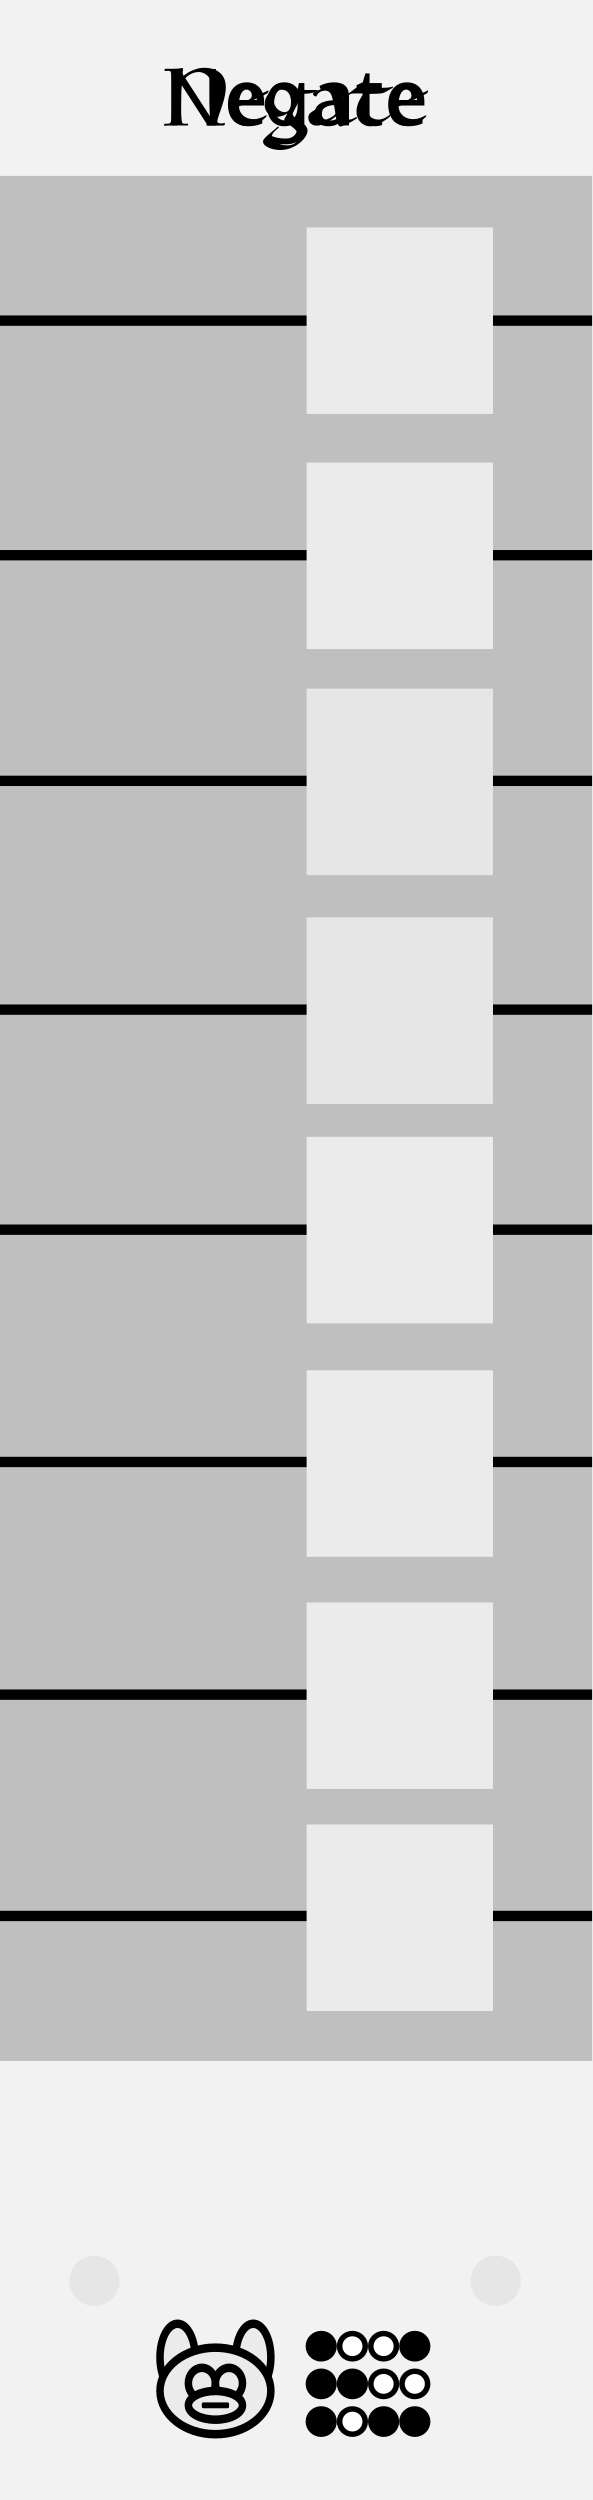
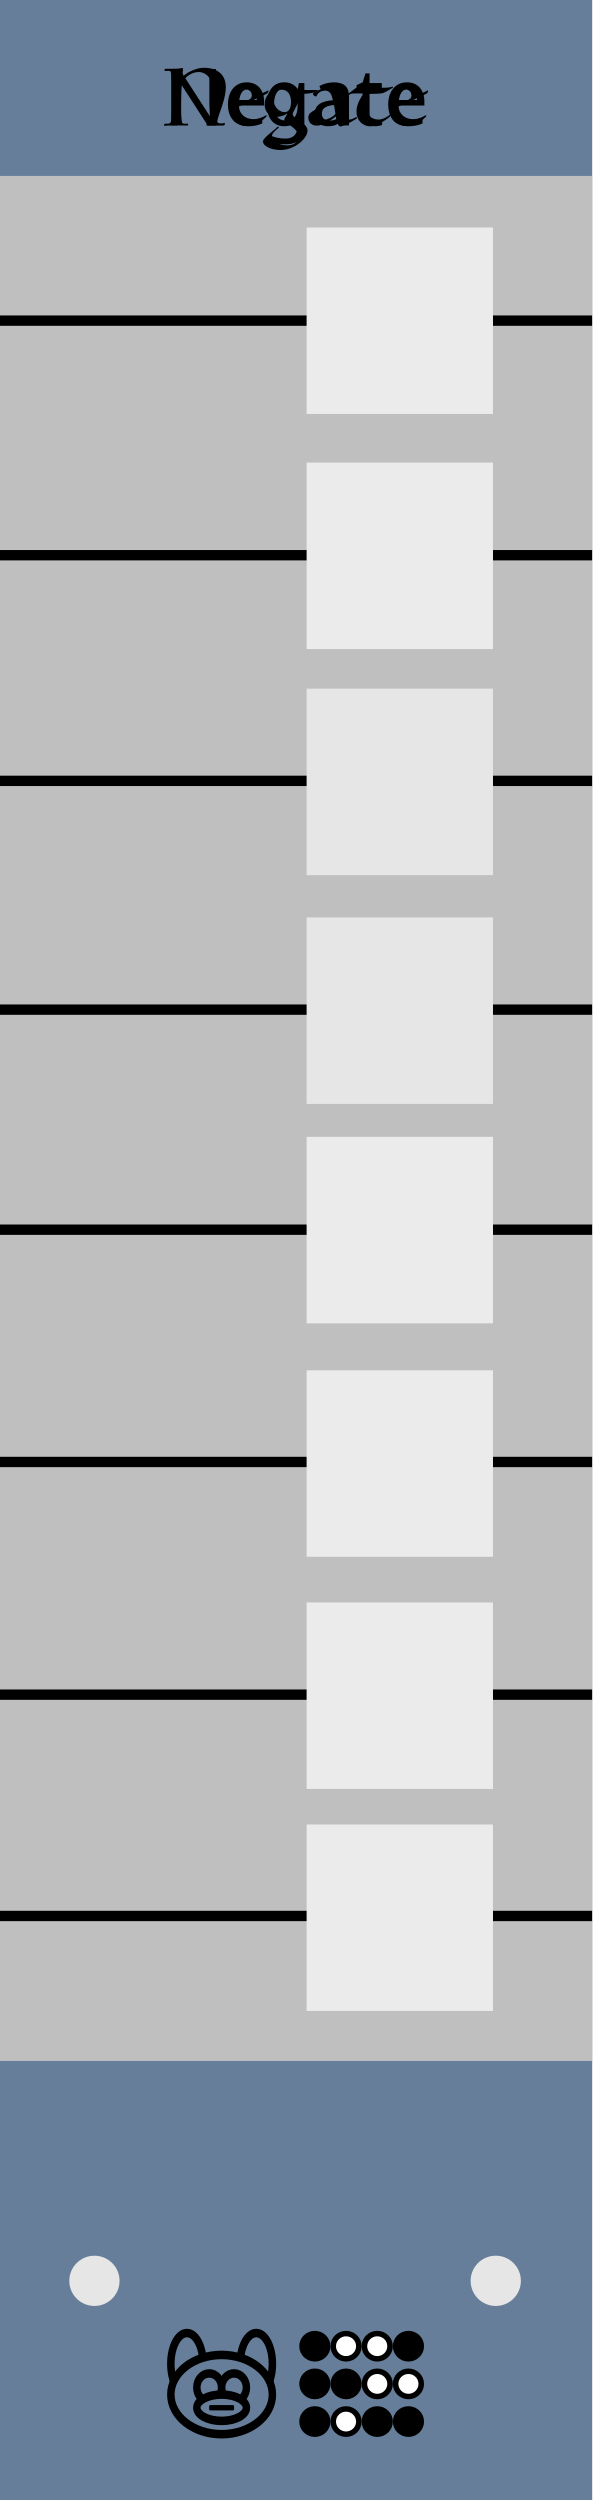
<svg xmlns="http://www.w3.org/2000/svg" width="100%" height="100%" viewBox="0 0 90 380" version="1.1" xml:space="preserve" style="fill-rule:evenodd;clip-rule:evenodd;stroke-linecap:round;stroke-linejoin:round;stroke-miterlimit:1.5;">
  <g transform="matrix(0.539096,0,0,1.48634,-14.5469,-44.3619)">
-     <rect x="26.984" y="29.846" width="166.946" height="255.662" style="fill:rgb(242,242,242);" />
+     <rect x="26.984" y="29.846" width="166.946" height="255.662" style="fill:rgb(102,126,153);" />
  </g>
-   <g id="Label" transform="matrix(1,0,0,1,-12.2261,11.8096)">
+   <g id="Label" transform="matrix(1,0,0,1,-13.1943,11.8096)">
    <g transform="matrix(1,0,0,1,58.164,339.27)">
      <g transform="matrix(0.8973,0,0,0.884326,9.28968,12.4373)">
        <circle cx="3.434" cy="5.159" r="2.172" style="stroke:black;stroke-width:0.94px;" />
      </g>
      <g transform="matrix(0.8973,0,0,0.884326,4.54775,12.4373)">
        <circle cx="3.434" cy="5.159" r="2.172" style="fill:white;stroke:black;stroke-width:0.94px;" />
      </g>
      <g transform="matrix(0.8973,0,0,0.884326,-0.194181,12.4373)">
        <circle cx="3.434" cy="5.159" r="2.172" style="stroke:black;stroke-width:0.94px;" />
      </g>
      <g transform="matrix(0.8973,0,0,0.884326,14.0316,12.4373)">
        <circle cx="3.434" cy="5.159" r="2.172" style="stroke:black;stroke-width:0.94px;" />
      </g>
      <g transform="matrix(0.8973,0,0,0.884326,9.28968,6.70878)">
        <circle cx="3.434" cy="5.159" r="2.172" style="fill:white;stroke:black;stroke-width:0.94px;" />
      </g>
      <g transform="matrix(0.8973,0,0,0.884326,4.54775,6.70878)">
        <circle cx="3.434" cy="5.159" r="2.172" style="stroke:black;stroke-width:0.94px;" />
      </g>
      <g transform="matrix(0.8973,0,0,0.884326,-0.194181,6.70878)">
        <circle cx="3.434" cy="5.159" r="2.172" style="stroke:black;stroke-width:0.94px;" />
      </g>
      <g transform="matrix(0.8973,0,0,0.884326,14.0316,6.70878)">
        <circle cx="3.434" cy="5.159" r="2.172" style="fill:white;stroke:black;stroke-width:0.94px;" />
      </g>
      <g transform="matrix(0.8973,0,0,0.884326,9.28968,0.980236)">
        <circle cx="3.434" cy="5.159" r="2.172" style="fill:white;stroke:black;stroke-width:0.94px;" />
      </g>
      <g transform="matrix(0.8973,0,0,0.884326,4.54775,0.980236)">
        <circle cx="3.434" cy="5.159" r="2.172" style="fill:white;stroke:black;stroke-width:0.94px;" />
      </g>
      <g transform="matrix(0.8973,0,0,0.884326,-0.194181,0.980236)">
        <circle cx="3.434" cy="5.159" r="2.172" style="stroke:black;stroke-width:0.94px;" />
      </g>
      <g transform="matrix(0.8973,0,0,0.884326,14.0316,0.980236)">
        <circle cx="3.434" cy="5.159" r="2.172" style="stroke:black;stroke-width:0.94px;" />
      </g>
    </g>
-     <g transform="matrix(0.0195312,0,0,0.0221547,34.9714,337.813)">
+     <g transform="matrix(0.0178906,0,0,0.0202937,37.7207,339.525)">
      <g transform="matrix(1,0,0,1,-143.343,98.6554)">
-         <ellipse cx="360.896" cy="293.762" rx="136.961" ry="230.443" style="fill:rgb(235,235,235);stroke:black;stroke-width:58.45px;" />
+         <ellipse cx="360.896" cy="293.762" rx="136.961" ry="230.443" style="fill:rgb(102,126,153);stroke:black;stroke-width:63.81px;" />
      </g>
      <g transform="matrix(1,0,0,1,445.551,98.6554)">
-         <ellipse cx="360.896" cy="293.762" rx="136.961" ry="230.443" style="fill:rgb(235,235,235);stroke:black;stroke-width:58.45px;" />
+         <ellipse cx="360.896" cy="293.762" rx="136.961" ry="230.443" style="fill:rgb(102,126,153);stroke:black;stroke-width:63.81px;" />
      </g>
      <g transform="matrix(1,0,0,1,-34.3236,-20.6488)">
-         <ellipse cx="546.324" cy="643.509" rx="431.408" ry="296.899" style="fill:rgb(235,235,235);stroke:black;stroke-width:58.45px;" />
+         <ellipse cx="546.324" cy="643.509" rx="431.408" ry="296.899" style="fill:rgb(102,126,153);stroke:black;stroke-width:63.81px;" />
      </g>
-       <circle cx="406.664" cy="569.758" r="105.336" style="fill:rgb(235,235,235);stroke:black;stroke-width:58.45px;" />
+       <circle cx="406.664" cy="569.758" r="105.336" style="fill:rgb(102,126,153);stroke:black;stroke-width:63.81px;" />
      <g transform="matrix(1,0,0,1,210.672,0)">
-         <circle cx="406.664" cy="569.758" r="105.336" style="fill:rgb(235,235,235);stroke:black;stroke-width:58.45px;" />
+         <circle cx="406.664" cy="569.758" r="105.336" style="fill:rgb(102,126,153);stroke:black;stroke-width:63.81px;" />
      </g>
      <g transform="matrix(1,0,0,1,-53.1856,50.0357)">
-         <ellipse cx="565.186" cy="671.455" rx="210.672" ry="98.631" style="fill:rgb(235,235,235);stroke:black;stroke-width:58.45px;" />
+         <ellipse cx="565.186" cy="671.455" rx="210.672" ry="98.631" style="fill:rgb(102,126,153);stroke:black;stroke-width:63.81px;" />
      </g>
      <g transform="matrix(51.2,0,0,45.1371,0.670978,88.9676)">
        <path d="M12.057,13.791C12.057,13.668 11.958,13.568 11.835,13.568L8.139,13.568C8.016,13.568 7.916,13.668 7.916,13.791L7.916,14.236C7.916,14.359 8.016,14.458 8.139,14.458L11.835,14.458C11.958,14.458 12.057,14.359 12.057,14.236L12.057,13.791Z" />
      </g>
    </g>
  </g>
  <g transform="matrix(0.75,0,0,1,-44.1572,137.758)">
    <g transform="matrix(0.7112,0,0,72.8139,48.976,-21717.6)">
      <rect x="13.921" y="296.737" width="168.729" height="3.935" style="fill:rgb(191,191,191);" />
    </g>
    <g id="Bit8">
      <g id="Latch-ledbutton" transform="matrix(0.23319,0,0,0.175002,66.387,120.54)">
        <rect x="53.94" y="106.916" width="161.978" height="161.978" style="fill:rgb(191,191,191);" />
      </g>
      <g transform="matrix(3.30333,0,0,0.695794,-476.123,112.334)">
        <rect x="161.957" y="57.989" width="36.327" height="2.261" />
      </g>
      <g id="GateIn-input" transform="matrix(0.23319,0,0,0.175002,108.438,120.854)">
        <rect x="53.94" y="106.916" width="161.978" height="161.978" style="fill:rgb(235,235,235);" />
      </g>
    </g>
    <g id="Bit7">
      <g id="Latch-ledbutton1" transform="matrix(0.23319,0,0,0.175002,66.387,86.7884)">
        <rect x="53.94" y="106.916" width="161.978" height="161.978" style="fill:rgb(191,191,191);" />
      </g>
      <g transform="matrix(3.30333,0,0,0.695794,-476.123,78.6945)">
        <rect x="161.957" y="57.989" width="36.327" height="2.261" />
      </g>
      <g id="GateIn-input1" transform="matrix(0.23319,0,0,0.175002,108.438,87.1026)">
        <rect x="53.94" y="106.916" width="161.978" height="161.978" style="fill:rgb(235,235,235);" />
      </g>
    </g>
    <g id="Bit6">
      <g id="Latch-ledbutton2" transform="matrix(0.23319,0,0,0.175002,66.387,51.5037)">
        <rect x="53.94" y="106.916" width="161.978" height="161.978" style="fill:rgb(191,191,191);" />
      </g>
      <g transform="matrix(3.30333,0,0,0.695794,-476.123,43.3266)">
        <rect x="161.957" y="57.989" width="36.327" height="2.261" />
      </g>
      <g id="GateIn-input2" transform="matrix(0.23319,0,0,0.175002,108.438,51.8179)">
        <rect x="53.94" y="106.916" width="161.978" height="161.978" style="fill:rgb(235,235,235);" />
      </g>
    </g>
    <g id="Bit5">
      <g id="Latch-ledbutton3" transform="matrix(0.23319,0,0,0.175002,66.387,16.0181)">
        <rect x="53.94" y="106.916" width="161.978" height="161.978" style="fill:rgb(191,191,191);" />
      </g>
      <g transform="matrix(3.30333,0,0,0.695794,-476.123,8.01938)">
        <rect x="161.957" y="57.989" width="36.327" height="2.261" />
      </g>
      <g id="GateIn-input3" transform="matrix(0.23319,0,0,0.175002,108.438,16.3323)">
        <rect x="53.94" y="106.916" width="161.978" height="161.978" style="fill:rgb(235,235,235);" />
      </g>
    </g>
    <g id="Bit4">
      <g id="Latch-ledbutton4" transform="matrix(0.23319,0,0,0.175002,66.387,-52.1091)">
        <rect x="53.94" y="106.916" width="161.978" height="161.978" style="fill:rgb(191,191,191);" />
      </g>
      <g transform="matrix(3.30333,0,0,0.695794,-476.123,-60.2029)">
        <rect x="161.957" y="57.989" width="36.327" height="2.261" />
      </g>
      <g id="GateIn-input4" transform="matrix(0.23319,0,0,0.175002,108.438,-51.7948)">
        <rect x="53.94" y="106.916" width="161.978" height="161.978" style="fill:rgb(230,230,230);" />
      </g>
    </g>
    <g id="Bit3" transform="matrix(1,0,0,1,7.81597e-14,34.7756)">
      <g id="Latch-ledbutton5" transform="matrix(0.23319,0,0,0.175002,66.387,-52.1091)">
        <rect x="53.94" y="106.916" width="161.978" height="161.978" style="fill:rgb(191,191,191);" />
      </g>
      <g transform="matrix(3.30333,0,0,0.695794,-476.123,-60.2029)">
        <rect x="161.957" y="57.989" width="36.327" height="2.261" />
      </g>
      <g id="GateIn-input5" transform="matrix(0.23319,0,0,0.175002,108.438,-51.7948)">
        <rect x="53.94" y="106.916" width="161.978" height="161.978" style="fill:rgb(230,230,230);" />
      </g>
    </g>
    <g id="Bit2">
      <g id="Latch-ledbutton6" transform="matrix(0.23319,0,0,0.175002,66.387,-86.47)">
        <rect x="53.94" y="106.916" width="161.978" height="161.978" style="fill:rgb(191,191,191);" />
      </g>
      <g transform="matrix(3.30333,0,0,0.695794,-476.123,-94.5002)">
        <rect x="161.957" y="57.989" width="36.327" height="2.261" />
      </g>
      <g id="GateIn-input6" transform="matrix(0.23319,0,0,0.175002,108.438,-86.1558)">
        <rect x="53.94" y="106.916" width="161.978" height="161.978" style="fill:rgb(235,235,235);" />
      </g>
    </g>
    <g id="Bit1">
      <g id="Latch-ledbutton7" transform="matrix(0.23319,0,0,0.175002,66.387,-122.208)">
        <rect x="53.94" y="106.916" width="161.978" height="161.978" style="fill:rgb(191,191,191);" />
      </g>
      <g transform="matrix(3.30333,0,0,0.695794,-476.123,-130.158)">
        <rect x="161.957" y="57.989" width="36.327" height="2.261" />
      </g>
      <g id="GateIn-input7" transform="matrix(0.23319,0,0,0.175002,108.438,-121.893)">
        <rect x="53.94" y="106.916" width="161.978" height="161.978" style="fill:rgb(235,235,235);" />
      </g>
    </g>
  </g>
  <g id="BusIn-led" transform="matrix(1,0,0,1,-27.8135,10.8256)">
    <circle cx="42.167" cy="335.861" r="3.82" style="fill:rgb(230,230,230);" />
  </g>
  <g id="BusOut-led" transform="matrix(1,0,0,1,33.1865,10.8256)">
    <circle cx="42.167" cy="335.861" r="3.82" style="fill:rgb(230,230,230);" />
  </g>
  <g transform="matrix(1,0,0,1,15,0)">
    <g transform="matrix(1,0,0,1,49.0135,-4.53575)">
      <path d="M-38.784,23.344C-38.696,23.344 -38.604,23.342 -38.508,23.338C-38.412,23.334 -38.336,23.324 -38.28,23.308C-38.224,23.292 -38.176,23.262 -38.136,23.218C-38.096,23.174 -38.06,23.094 -38.028,22.978C-37.996,22.862 -37.968,22.698 -37.944,22.486C-37.92,22.274 -37.902,21.992 -37.89,21.64C-37.878,21.288 -37.868,20.852 -37.86,20.332C-37.852,19.812 -37.848,19.184 -37.848,18.448C-37.848,17.848 -37.856,17.348 -37.872,16.948C-37.888,16.548 -37.912,16.226 -37.944,15.982C-37.976,15.738 -38.018,15.564 -38.07,15.46C-38.122,15.356 -38.188,15.304 -38.268,15.304C-38.308,15.304 -38.362,15.306 -38.43,15.31C-38.498,15.314 -38.568,15.316 -38.64,15.316C-38.712,15.316 -38.778,15.318 -38.838,15.322C-38.898,15.326 -38.936,15.328 -38.952,15.328C-38.968,15.328 -38.98,15.312 -38.988,15.28C-38.996,15.248 -39,15.216 -39,15.184C-39,15.152 -38.996,15.112 -38.988,15.064C-38.98,15.016 -38.952,14.992 -38.904,14.992L-37.836,14.992C-37.492,14.992 -37.208,14.984 -36.984,14.968C-36.76,14.952 -36.548,14.924 -36.348,14.884C-36.228,14.86 -36.176,14.9 -36.192,15.004C-36.2,15.052 -36.208,15.132 -36.216,15.244C-36.224,15.356 -36.234,15.476 -36.246,15.604C-36.258,15.732 -36.268,15.854 -36.276,15.97C-36.284,16.086 -36.288,16.172 -36.288,16.228C-36.192,16.116 -36.034,15.98 -35.814,15.82C-35.594,15.66 -35.336,15.508 -35.04,15.364C-34.744,15.22 -34.42,15.096 -34.068,14.992C-33.716,14.888 -33.36,14.836 -33,14.836C-32.52,14.836 -32.076,14.898 -31.668,15.022C-31.26,15.146 -30.91,15.33 -30.618,15.574C-30.326,15.818 -30.098,16.126 -29.934,16.498C-29.77,16.87 -29.688,17.308 -29.688,17.812C-29.688,18.14 -29.72,18.478 -29.784,18.826C-29.848,19.174 -29.928,19.52 -30.024,19.864C-30.12,20.208 -30.224,20.542 -30.336,20.866C-30.448,21.19 -30.552,21.49 -30.648,21.766C-30.744,22.042 -30.824,22.288 -30.888,22.504C-30.952,22.72 -30.984,22.888 -30.984,23.008C-30.984,23.096 -30.942,23.166 -30.858,23.218C-30.774,23.27 -30.628,23.296 -30.42,23.296C-30.308,23.296 -30.214,23.292 -30.138,23.284C-30.062,23.276 -29.996,23.252 -29.94,23.212C-29.908,23.196 -29.876,23.212 -29.844,23.26C-29.828,23.284 -29.82,23.312 -29.82,23.344C-29.82,23.384 -29.842,23.44 -29.886,23.512C-29.93,23.584 -29.98,23.62 -30.036,23.62L-30.456,23.62C-30.672,23.62 -30.906,23.622 -31.158,23.626C-31.41,23.63 -31.658,23.632 -31.902,23.632L-32.46,23.632C-32.58,23.632 -32.64,23.592 -32.64,23.512C-32.64,23.464 -32.636,23.434 -32.628,23.422C-32.62,23.41 -32.606,23.402 -32.586,23.398C-32.566,23.394 -32.542,23.386 -32.514,23.374C-32.486,23.362 -32.448,23.332 -32.4,23.284C-32.312,23.148 -32.22,22.922 -32.124,22.606C-32.028,22.29 -31.942,21.92 -31.866,21.496C-31.79,21.072 -31.726,20.612 -31.674,20.116C-31.622,19.62 -31.596,19.124 -31.596,18.628C-31.596,18.108 -31.656,17.652 -31.776,17.26C-31.896,16.868 -32.06,16.54 -32.268,16.276C-32.476,16.012 -32.716,15.814 -32.988,15.682C-33.26,15.55 -33.548,15.484 -33.852,15.484C-34.116,15.484 -34.386,15.534 -34.662,15.634C-34.938,15.734 -35.192,15.87 -35.424,16.042C-35.656,16.214 -35.858,16.414 -36.03,16.642C-36.202,16.87 -36.312,17.108 -36.36,17.356C-36.384,17.468 -36.404,17.664 -36.42,17.944C-36.436,18.224 -36.448,18.548 -36.456,18.916C-36.464,19.284 -36.47,19.672 -36.474,20.08C-36.478,20.488 -36.48,20.876 -36.48,21.244C-36.48,21.476 -36.476,21.698 -36.468,21.91C-36.46,22.122 -36.448,22.314 -36.432,22.486C-36.416,22.658 -36.4,22.804 -36.384,22.924C-36.368,23.044 -36.352,23.12 -36.336,23.152C-36.304,23.224 -36.268,23.274 -36.228,23.302C-36.188,23.33 -36.076,23.344 -35.892,23.344C-35.812,23.344 -35.75,23.34 -35.706,23.332C-35.662,23.324 -35.608,23.32 -35.544,23.32C-35.488,23.32 -35.452,23.342 -35.436,23.386C-35.42,23.43 -35.412,23.468 -35.412,23.5C-35.412,23.516 -35.426,23.54 -35.454,23.572C-35.482,23.604 -35.516,23.62 -35.556,23.62C-35.604,23.62 -35.686,23.618 -35.802,23.614C-35.918,23.61 -36.048,23.608 -36.192,23.608C-36.336,23.608 -36.478,23.606 -36.618,23.602C-36.758,23.598 -36.868,23.596 -36.948,23.596C-37.156,23.596 -37.37,23.598 -37.59,23.602C-37.81,23.606 -38.016,23.61 -38.208,23.614C-38.4,23.618 -38.57,23.624 -38.718,23.632C-38.866,23.64 -38.964,23.648 -39.012,23.656C-39.06,23.656 -39.084,23.624 -39.084,23.56C-39.084,23.52 -39.07,23.474 -39.042,23.422C-39.014,23.37 -38.98,23.344 -38.94,23.344L-38.784,23.344Z" style="fill-rule:nonzero;" />
      <path d="M-23.46,22.192C-23.548,22.288 -23.684,22.42 -23.868,22.588C-24.052,22.756 -24.274,22.924 -24.534,23.092C-24.794,23.26 -25.084,23.404 -25.404,23.524C-25.724,23.644 -26.064,23.704 -26.424,23.704C-26.752,23.704 -27.072,23.654 -27.384,23.554C-27.696,23.454 -27.976,23.302 -28.224,23.098C-28.472,22.894 -28.67,22.634 -28.818,22.318C-28.966,22.002 -29.04,21.624 -29.04,21.184C-29.04,20.824 -29.016,20.514 -28.968,20.254C-28.92,19.994 -28.856,19.766 -28.776,19.57C-28.696,19.374 -28.606,19.206 -28.506,19.066C-28.406,18.926 -28.304,18.8 -28.2,18.688C-28.072,18.544 -27.916,18.408 -27.732,18.28C-27.548,18.152 -27.35,18.036 -27.138,17.932C-26.926,17.828 -26.702,17.746 -26.466,17.686C-26.23,17.626 -25.992,17.596 -25.752,17.596C-25.32,17.596 -24.982,17.668 -24.738,17.812C-24.494,17.956 -24.372,18.156 -24.372,18.412C-24.372,18.572 -24.42,18.72 -24.516,18.856C-24.436,18.832 -24.334,18.792 -24.21,18.736C-24.086,18.68 -23.96,18.622 -23.832,18.562C-23.704,18.502 -23.59,18.448 -23.49,18.4C-23.39,18.352 -23.324,18.316 -23.292,18.292C-23.276,18.276 -23.258,18.27 -23.238,18.274C-23.218,18.278 -23.208,18.292 -23.208,18.316C-23.208,18.42 -23.228,18.506 -23.268,18.574C-23.308,18.642 -23.356,18.696 -23.412,18.736C-23.54,18.816 -23.724,18.916 -23.964,19.036C-24.204,19.156 -24.47,19.282 -24.762,19.414C-25.054,19.546 -25.356,19.678 -25.668,19.81C-25.98,19.942 -26.274,20.068 -26.55,20.188C-26.826,20.308 -27.066,20.414 -27.27,20.506C-27.474,20.598 -27.612,20.664 -27.684,20.704C-27.684,20.976 -27.63,21.23 -27.522,21.466C-27.414,21.702 -27.264,21.908 -27.072,22.084C-26.88,22.26 -26.65,22.398 -26.382,22.498C-26.114,22.598 -25.82,22.648 -25.5,22.648C-25.212,22.648 -24.952,22.618 -24.72,22.558C-24.488,22.498 -24.292,22.43 -24.132,22.354C-23.972,22.278 -23.846,22.21 -23.754,22.15C-23.662,22.09 -23.612,22.06 -23.604,22.06C-23.572,22.06 -23.54,22.074 -23.508,22.102C-23.476,22.13 -23.46,22.16 -23.46,22.192ZM-27.684,20.356C-27.548,20.308 -27.394,20.25 -27.222,20.182C-27.05,20.114 -26.882,20.04 -26.718,19.96C-26.554,19.88 -26.404,19.804 -26.268,19.732C-26.132,19.66 -26.028,19.596 -25.956,19.54C-25.812,19.436 -25.74,19.26 -25.74,19.012C-25.74,18.916 -25.758,18.816 -25.794,18.712C-25.83,18.608 -25.884,18.514 -25.956,18.43C-26.028,18.346 -26.116,18.278 -26.22,18.226C-26.324,18.174 -26.44,18.148 -26.568,18.148C-26.68,18.148 -26.8,18.186 -26.928,18.262C-27.056,18.338 -27.176,18.462 -27.288,18.634C-27.4,18.806 -27.494,19.034 -27.57,19.318C-27.646,19.602 -27.684,19.948 -27.684,20.356Z" style="fill-rule:nonzero;" />
      <path d="M-15.792,18.34C-15.952,18.46 -16.218,18.566 -16.59,18.658C-16.962,18.75 -17.392,18.796 -17.88,18.796C-17.976,18.796 -18.082,18.798 -18.198,18.802C-18.314,18.806 -18.404,18.808 -18.468,18.808C-18.436,19.112 -18.474,19.424 -18.582,19.744C-18.69,20.064 -18.814,20.366 -18.954,20.65C-19.094,20.934 -19.224,21.184 -19.344,21.4C-19.464,21.616 -19.524,21.772 -19.524,21.868C-19.524,21.996 -19.468,22.12 -19.356,22.24C-19.244,22.36 -19.104,22.48 -18.936,22.6C-18.768,22.72 -18.588,22.842 -18.396,22.966C-18.204,23.09 -18.024,23.222 -17.856,23.362C-17.688,23.502 -17.548,23.656 -17.436,23.824C-17.324,23.992 -17.268,24.176 -17.268,24.376C-17.268,24.664 -17.378,24.98 -17.598,25.324C-17.818,25.668 -18.116,25.99 -18.492,26.29C-18.868,26.59 -19.308,26.84 -19.812,27.04C-20.316,27.24 -20.852,27.34 -21.42,27.34C-21.684,27.34 -21.97,27.312 -22.278,27.256C-22.586,27.2 -22.87,27.116 -23.13,27.004C-23.39,26.892 -23.606,26.754 -23.778,26.59C-23.95,26.426 -24.036,26.232 -24.036,26.008C-24.036,25.88 -23.938,25.712 -23.742,25.504C-23.546,25.296 -23.32,25.084 -23.064,24.868C-22.808,24.652 -22.556,24.444 -22.308,24.244C-22.06,24.044 -21.884,23.884 -21.78,23.764C-21.756,23.764 -21.726,23.78 -21.69,23.812C-21.654,23.844 -21.636,23.88 -21.636,23.92C-21.636,23.928 -21.638,23.934 -21.642,23.938C-21.646,23.942 -21.648,23.948 -21.648,23.956C-21.728,24.02 -21.826,24.1 -21.942,24.196C-22.058,24.292 -22.172,24.396 -22.284,24.508C-22.396,24.62 -22.492,24.742 -22.572,24.874C-22.652,25.006 -22.692,25.136 -22.692,25.264C-22.692,25.432 -22.626,25.598 -22.494,25.762C-22.362,25.926 -22.19,26.072 -21.978,26.2C-21.766,26.328 -21.524,26.432 -21.252,26.512C-20.98,26.592 -20.704,26.632 -20.424,26.632C-19.848,26.632 -19.41,26.506 -19.11,26.254C-18.81,26.002 -18.66,25.648 -18.66,25.192C-18.66,25 -18.714,24.816 -18.822,24.64C-18.93,24.464 -19.062,24.3 -19.218,24.148C-19.374,23.996 -19.546,23.854 -19.734,23.722C-19.922,23.59 -20.094,23.468 -20.25,23.356C-20.406,23.244 -20.538,23.14 -20.646,23.044C-20.754,22.948 -20.808,22.86 -20.808,22.78C-20.808,22.708 -20.786,22.626 -20.742,22.534C-20.698,22.442 -20.648,22.35 -20.592,22.258C-20.536,22.166 -20.486,22.082 -20.442,22.006C-20.398,21.93 -20.376,21.872 -20.376,21.832C-20.376,21.84 -20.384,21.828 -20.4,21.796C-20.456,21.852 -20.536,21.908 -20.64,21.964C-20.744,22.02 -20.866,22.072 -21.006,22.12C-21.146,22.168 -21.294,22.208 -21.45,22.24C-21.606,22.272 -21.764,22.288 -21.924,22.288C-22.228,22.288 -22.496,22.238 -22.728,22.138C-22.96,22.038 -23.154,21.904 -23.31,21.736C-23.466,21.568 -23.584,21.374 -23.664,21.154C-23.744,20.934 -23.784,20.7 -23.784,20.452C-23.784,20.084 -23.73,19.768 -23.622,19.504C-23.514,19.24 -23.378,19.016 -23.214,18.832C-23.05,18.648 -22.876,18.498 -22.692,18.382C-22.508,18.266 -22.34,18.168 -22.188,18.088C-22.092,18.04 -21.978,17.994 -21.846,17.95C-21.714,17.906 -21.572,17.866 -21.42,17.83C-21.268,17.794 -21.112,17.764 -20.952,17.74C-20.792,17.716 -20.64,17.704 -20.496,17.704C-19.992,17.704 -19.584,17.76 -19.272,17.872C-18.96,17.984 -18.756,18.084 -18.66,18.172C-18.564,18.188 -18.392,18.2 -18.144,18.208C-17.896,18.216 -17.632,18.22 -17.352,18.22L-15.9,18.22C-15.86,18.22 -15.82,18.216 -15.78,18.208C-15.74,18.216 -15.724,18.236 -15.732,18.268C-15.74,18.3 -15.76,18.324 -15.792,18.34ZM-20.736,21.58C-20.624,21.58 -20.512,21.556 -20.4,21.508C-20.288,21.46 -20.186,21.378 -20.094,21.262C-20.002,21.146 -19.926,20.99 -19.866,20.794C-19.806,20.598 -19.776,20.352 -19.776,20.056C-19.776,19.784 -19.806,19.532 -19.866,19.3C-19.926,19.068 -20.016,18.868 -20.136,18.7C-20.256,18.532 -20.404,18.402 -20.58,18.31C-20.756,18.218 -20.964,18.172 -21.204,18.172C-21.548,18.172 -21.84,18.302 -22.08,18.562C-22.32,18.822 -22.44,19.192 -22.44,19.672C-22.44,19.936 -22.392,20.184 -22.296,20.416C-22.2,20.648 -22.074,20.85 -21.918,21.022C-21.762,21.194 -21.58,21.33 -21.372,21.43C-21.164,21.53 -20.952,21.58 -20.736,21.58Z" style="fill-rule:nonzero;" />
      <path d="M-13.044,21.724C-13.068,21.588 -13.092,21.44 -13.116,21.28C-13.14,21.12 -13.164,20.968 -13.188,20.824C-13.212,20.68 -13.234,20.556 -13.254,20.452C-13.274,20.348 -13.288,20.28 -13.296,20.248C-13.424,20.296 -13.568,20.352 -13.728,20.416C-13.888,20.48 -14.048,20.55 -14.208,20.626C-14.368,20.702 -14.52,20.778 -14.664,20.854C-14.808,20.93 -14.928,21 -15.024,21.064C-15.208,21.184 -15.348,21.304 -15.444,21.424C-15.54,21.544 -15.588,21.688 -15.588,21.856C-15.588,22.088 -15.52,22.292 -15.384,22.468C-15.248,22.644 -15.036,22.732 -14.748,22.732C-14.596,22.732 -14.438,22.704 -14.274,22.648C-14.11,22.592 -13.958,22.528 -13.818,22.456C-13.678,22.384 -13.556,22.312 -13.452,22.24C-13.348,22.168 -13.276,22.112 -13.236,22.072C-13.172,22.008 -13.122,21.954 -13.086,21.91C-13.05,21.866 -13.036,21.804 -13.044,21.724ZM-13.392,19.864C-13.44,19.616 -13.496,19.394 -13.56,19.198C-13.624,19.002 -13.704,18.838 -13.8,18.706C-13.896,18.574 -14.012,18.474 -14.148,18.406C-14.284,18.338 -14.452,18.304 -14.652,18.304C-14.828,18.304 -14.99,18.336 -15.138,18.4C-15.286,18.464 -15.414,18.54 -15.522,18.628C-15.63,18.716 -15.714,18.804 -15.774,18.892C-15.834,18.98 -15.868,19.048 -15.876,19.096C-15.884,19.16 -15.92,19.192 -15.984,19.192C-16.096,19.192 -16.2,19.152 -16.296,19.072C-16.392,18.992 -16.44,18.896 -16.44,18.784C-16.44,18.72 -16.432,18.672 -16.416,18.64C-16.232,18.536 -16.008,18.424 -15.744,18.304C-15.48,18.184 -15.206,18.072 -14.922,17.968C-14.638,17.864 -14.356,17.778 -14.076,17.71C-13.796,17.642 -13.544,17.608 -13.32,17.608C-12.984,17.608 -12.726,17.656 -12.546,17.752C-12.366,17.848 -12.232,17.984 -12.144,18.16C-12.056,18.336 -12.002,18.542 -11.982,18.778C-11.962,19.014 -11.944,19.268 -11.928,19.54C-11.904,19.948 -11.872,20.342 -11.832,20.722C-11.792,21.102 -11.732,21.438 -11.652,21.73C-11.572,22.022 -11.47,22.258 -11.346,22.438C-11.222,22.618 -11.068,22.708 -10.884,22.708C-10.796,22.708 -10.7,22.692 -10.596,22.66C-10.492,22.628 -10.392,22.59 -10.296,22.546C-10.2,22.502 -10.114,22.458 -10.038,22.414C-9.962,22.37 -9.912,22.34 -9.888,22.324C-9.816,22.324 -9.772,22.36 -9.756,22.432C-9.756,22.472 -9.764,22.508 -9.78,22.54C-9.796,22.556 -9.856,22.596 -9.96,22.66C-10.064,22.724 -10.192,22.8 -10.344,22.888C-10.496,22.976 -10.664,23.07 -10.848,23.17C-11.032,23.27 -11.214,23.364 -11.394,23.452C-11.574,23.54 -11.74,23.612 -11.892,23.668C-12.044,23.724 -12.164,23.752 -12.252,23.752C-12.356,23.752 -12.446,23.71 -12.522,23.626C-12.598,23.542 -12.664,23.43 -12.72,23.29C-12.776,23.15 -12.824,22.988 -12.864,22.804C-12.904,22.62 -12.94,22.428 -12.972,22.228C-13.116,22.348 -13.3,22.49 -13.524,22.654C-13.748,22.818 -13.992,22.972 -14.256,23.116C-14.52,23.26 -14.79,23.382 -15.066,23.482C-15.342,23.582 -15.608,23.632 -15.864,23.632C-16.08,23.632 -16.268,23.598 -16.428,23.53C-16.588,23.462 -16.722,23.372 -16.83,23.26C-16.938,23.148 -17.018,23.018 -17.07,22.87C-17.122,22.722 -17.148,22.568 -17.148,22.408C-17.148,22.152 -17.07,21.942 -16.914,21.778C-16.758,21.614 -16.516,21.444 -16.188,21.268C-16.036,21.188 -15.824,21.082 -15.552,20.95C-15.28,20.818 -15.002,20.684 -14.718,20.548C-14.434,20.412 -14.17,20.282 -13.926,20.158C-13.682,20.034 -13.504,19.936 -13.392,19.864Z" style="fill-rule:nonzero;" />
      <path d="M-4.728,21.928C-4.712,21.912 -4.698,21.914 -4.686,21.934C-4.674,21.954 -4.666,21.982 -4.662,22.018C-4.658,22.054 -4.66,22.092 -4.668,22.132C-4.676,22.172 -4.692,22.204 -4.716,22.228C-4.876,22.38 -5.076,22.54 -5.316,22.708C-5.556,22.876 -5.804,23.032 -6.06,23.176C-6.132,23.216 -6.232,23.268 -6.36,23.332C-6.488,23.396 -6.63,23.458 -6.786,23.518C-6.942,23.578 -7.102,23.63 -7.266,23.674C-7.43,23.718 -7.584,23.74 -7.728,23.74C-8.016,23.74 -8.288,23.684 -8.544,23.572C-8.8,23.46 -9.024,23.306 -9.216,23.11C-9.408,22.914 -9.558,22.68 -9.666,22.408C-9.774,22.136 -9.828,21.84 -9.828,21.52C-9.828,21.176 -9.78,20.852 -9.684,20.548C-9.588,20.244 -9.478,19.972 -9.354,19.732C-9.23,19.492 -9.112,19.29 -9,19.126C-8.888,18.962 -8.812,18.84 -8.772,18.76C-8.924,18.752 -9.062,18.746 -9.186,18.742C-9.31,18.738 -9.428,18.736 -9.54,18.736C-9.796,18.736 -10.012,18.738 -10.188,18.742C-10.364,18.746 -10.52,18.764 -10.656,18.796C-10.72,18.812 -10.78,18.844 -10.836,18.892C-10.892,18.94 -10.94,18.976 -10.98,19C-10.996,18.984 -11.018,18.962 -11.046,18.934C-11.074,18.906 -11.088,18.876 -11.088,18.844C-11.088,18.828 -11.084,18.816 -11.076,18.808C-11.076,18.8 -11.024,18.754 -10.92,18.67C-10.816,18.586 -10.686,18.486 -10.53,18.37C-10.374,18.254 -10.202,18.126 -10.014,17.986C-9.826,17.846 -9.646,17.716 -9.474,17.596C-9.302,17.476 -9.154,17.374 -9.03,17.29C-8.906,17.206 -8.824,17.156 -8.784,17.14C-8.736,17.124 -8.688,17.132 -8.64,17.164C-8.592,17.196 -8.576,17.22 -8.592,17.236C-8.616,17.252 -8.652,17.282 -8.7,17.326C-8.748,17.37 -8.764,17.408 -8.748,17.44C-8.66,17.512 -8.508,17.576 -8.292,17.632C-8.076,17.688 -7.832,17.734 -7.56,17.77C-7.288,17.806 -7.008,17.834 -6.72,17.854C-6.432,17.874 -6.172,17.884 -5.94,17.884C-5.596,17.884 -5.32,17.874 -5.112,17.854C-4.904,17.834 -4.732,17.808 -4.596,17.776C-4.468,17.744 -4.384,17.72 -4.344,17.704C-4.336,17.704 -4.32,17.716 -4.296,17.74C-4.272,17.764 -4.26,17.792 -4.26,17.824C-4.26,17.84 -4.318,17.88 -4.434,17.944C-4.55,18.008 -4.668,18.076 -4.788,18.148C-4.86,18.188 -4.946,18.24 -5.046,18.304C-5.146,18.368 -5.254,18.43 -5.37,18.49C-5.486,18.55 -5.608,18.604 -5.736,18.652C-5.864,18.7 -5.988,18.728 -6.108,18.736C-6.228,18.752 -6.368,18.764 -6.528,18.772C-6.688,18.78 -6.856,18.786 -7.032,18.79C-7.208,18.794 -7.386,18.798 -7.566,18.802C-7.746,18.806 -7.912,18.808 -8.064,18.808C-8.088,18.848 -8.126,18.914 -8.178,19.006C-8.23,19.098 -8.28,19.216 -8.328,19.36C-8.376,19.504 -8.42,19.668 -8.46,19.852C-8.5,20.036 -8.52,20.236 -8.52,20.452C-8.52,20.78 -8.47,21.082 -8.37,21.358C-8.27,21.634 -8.13,21.872 -7.95,22.072C-7.77,22.272 -7.556,22.428 -7.308,22.54C-7.06,22.652 -6.792,22.708 -6.504,22.708C-6.336,22.708 -6.174,22.688 -6.018,22.648C-5.862,22.608 -5.714,22.556 -5.574,22.492C-5.434,22.428 -5.304,22.358 -5.184,22.282C-5.064,22.206 -4.96,22.132 -4.872,22.06L-4.728,21.928Z" style="fill-rule:nonzero;" />
      <path d="M0.804,22.192C0.716,22.288 0.58,22.42 0.396,22.588C0.212,22.756 -0.01,22.924 -0.27,23.092C-0.53,23.26 -0.82,23.404 -1.14,23.524C-1.46,23.644 -1.8,23.704 -2.16,23.704C-2.488,23.704 -2.808,23.654 -3.12,23.554C-3.432,23.454 -3.712,23.302 -3.96,23.098C-4.208,22.894 -4.406,22.634 -4.554,22.318C-4.702,22.002 -4.776,21.624 -4.776,21.184C-4.776,20.824 -4.752,20.514 -4.704,20.254C-4.656,19.994 -4.592,19.766 -4.512,19.57C-4.432,19.374 -4.342,19.206 -4.242,19.066C-4.142,18.926 -4.04,18.8 -3.936,18.688C-3.808,18.544 -3.652,18.408 -3.468,18.28C-3.284,18.152 -3.086,18.036 -2.874,17.932C-2.662,17.828 -2.438,17.746 -2.202,17.686C-1.966,17.626 -1.728,17.596 -1.488,17.596C-1.056,17.596 -0.718,17.668 -0.474,17.812C-0.23,17.956 -0.108,18.156 -0.108,18.412C-0.108,18.572 -0.156,18.72 -0.252,18.856C-0.172,18.832 -0.07,18.792 0.054,18.736C0.178,18.68 0.304,18.622 0.432,18.562C0.56,18.502 0.674,18.448 0.774,18.4C0.874,18.352 0.94,18.316 0.972,18.292C0.988,18.276 1.006,18.27 1.026,18.274C1.046,18.278 1.056,18.292 1.056,18.316C1.056,18.42 1.036,18.506 0.996,18.574C0.956,18.642 0.908,18.696 0.852,18.736C0.724,18.816 0.54,18.916 0.3,19.036C0.06,19.156 -0.206,19.282 -0.498,19.414C-0.79,19.546 -1.092,19.678 -1.404,19.81C-1.716,19.942 -2.01,20.068 -2.286,20.188C-2.562,20.308 -2.802,20.414 -3.006,20.506C-3.21,20.598 -3.348,20.664 -3.42,20.704C-3.42,20.976 -3.366,21.23 -3.258,21.466C-3.15,21.702 -3,21.908 -2.808,22.084C-2.616,22.26 -2.386,22.398 -2.118,22.498C-1.85,22.598 -1.556,22.648 -1.236,22.648C-0.948,22.648 -0.688,22.618 -0.456,22.558C-0.224,22.498 -0.028,22.43 0.132,22.354C0.292,22.278 0.418,22.21 0.51,22.15C0.602,22.09 0.652,22.06 0.66,22.06C0.692,22.06 0.724,22.074 0.756,22.102C0.788,22.13 0.804,22.16 0.804,22.192ZM-3.42,20.356C-3.284,20.308 -3.13,20.25 -2.958,20.182C-2.786,20.114 -2.618,20.04 -2.454,19.96C-2.29,19.88 -2.14,19.804 -2.004,19.732C-1.868,19.66 -1.764,19.596 -1.692,19.54C-1.548,19.436 -1.476,19.26 -1.476,19.012C-1.476,18.916 -1.494,18.816 -1.53,18.712C-1.566,18.608 -1.62,18.514 -1.692,18.43C-1.764,18.346 -1.852,18.278 -1.956,18.226C-2.06,18.174 -2.176,18.148 -2.304,18.148C-2.416,18.148 -2.536,18.186 -2.664,18.262C-2.792,18.338 -2.912,18.462 -3.024,18.634C-3.136,18.806 -3.23,19.034 -3.306,19.318C-3.382,19.602 -3.42,19.948 -3.42,20.356Z" style="fill-rule:nonzero;" />
    </g>
    <g transform="matrix(1,0,0,1,49.0135,-4.53575)">
      <text x="-39.144px" y="23.596px" style="font-family:'Luminari-Regular', 'Luminari';font-size:12px;">Ne<tspan x="-24.108px -17.352px " y="23.596px 23.596px ">ga</tspan>te</text>
    </g>
  </g>
</svg>
